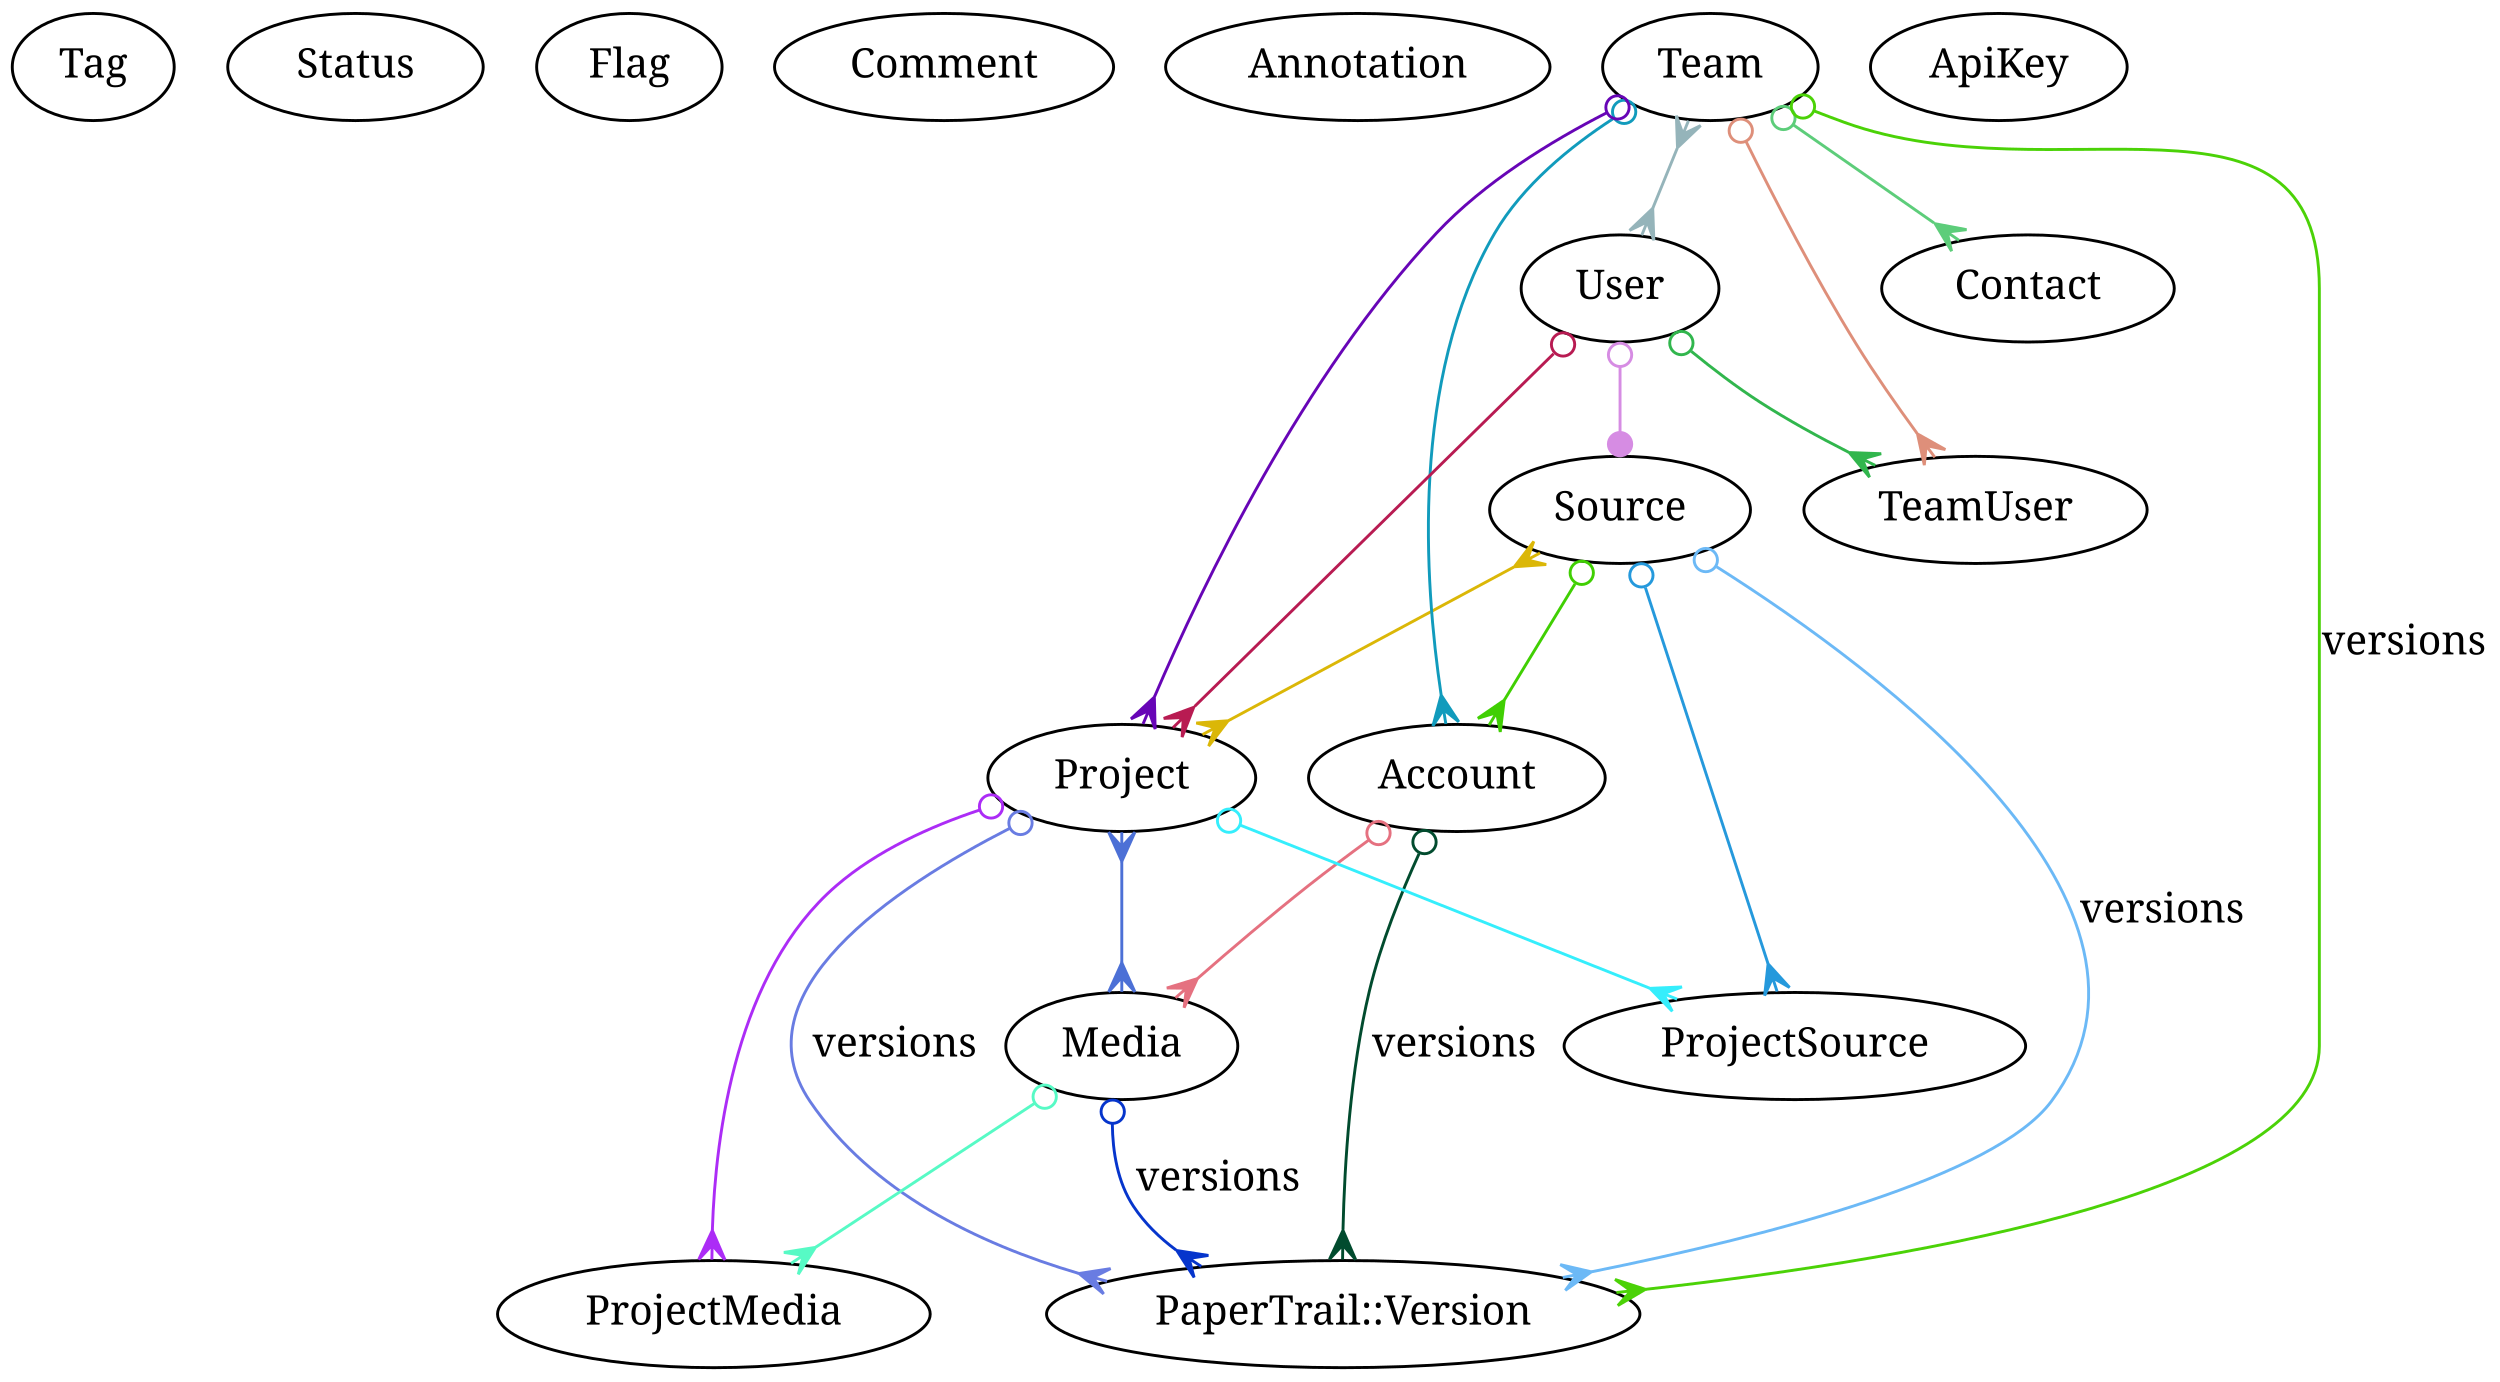
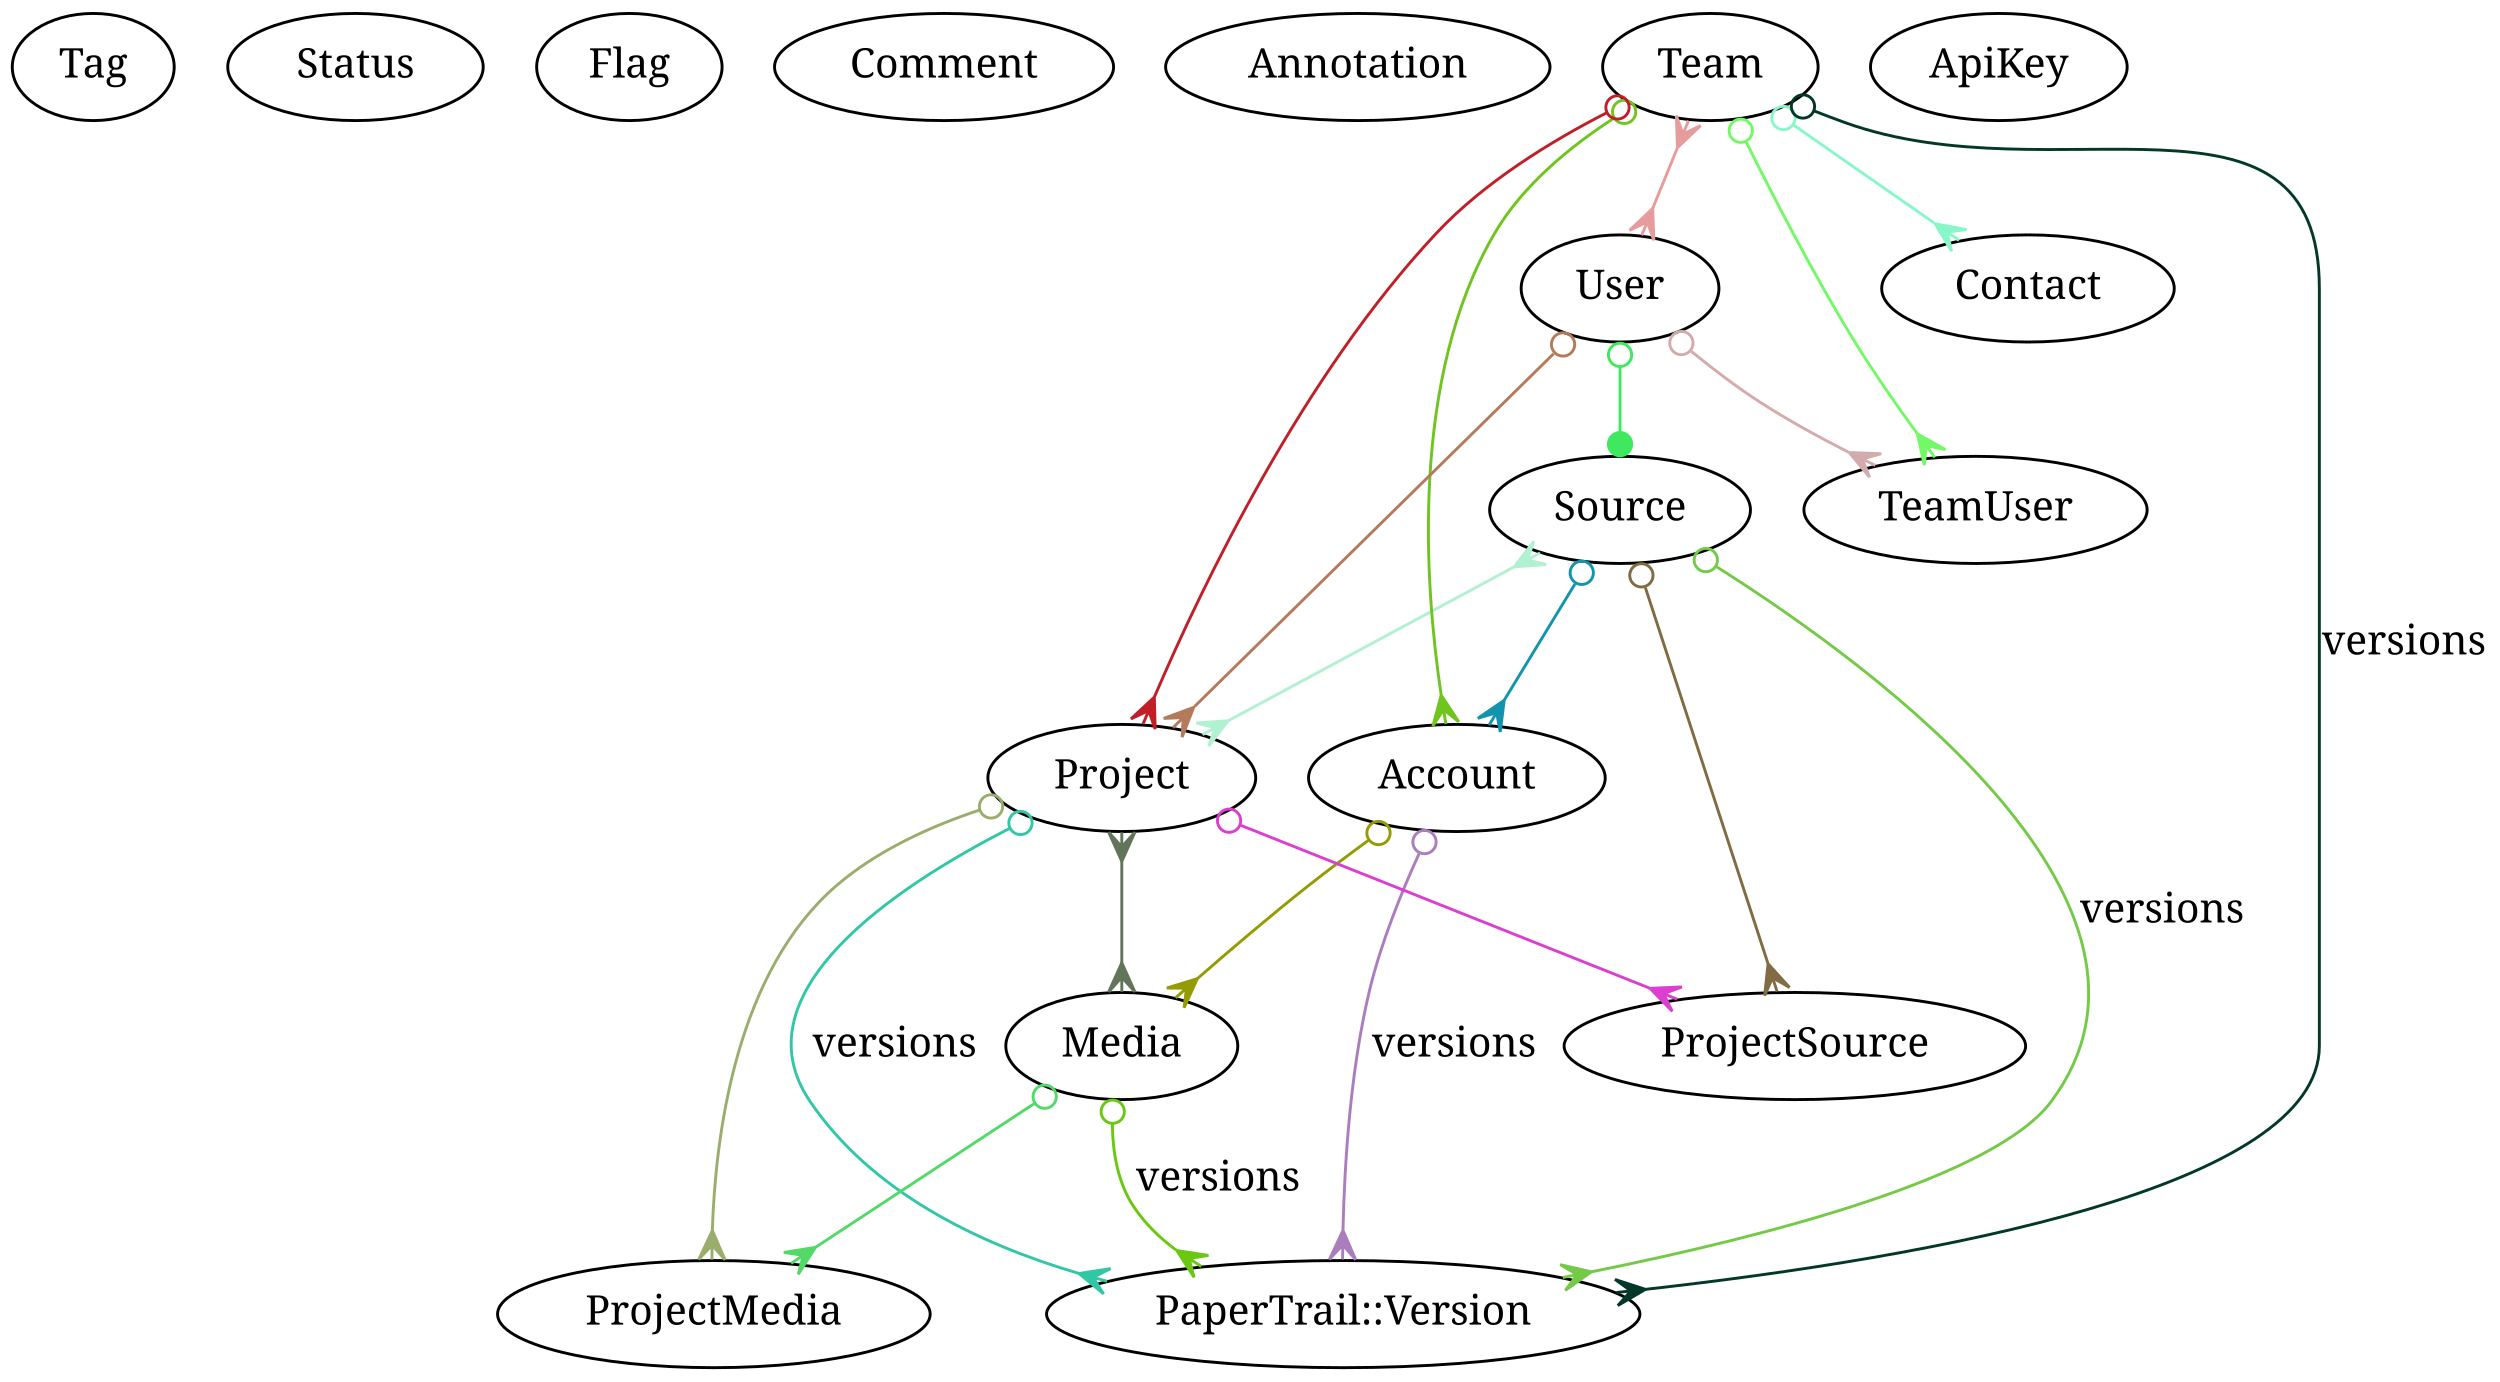
<svg xmlns="http://www.w3.org/2000/svg" width="858pt" height="474pt" viewBox="0.00 0.00 858.00 474.00">
  <g id="graph1" class="graph" transform="scale(1 1) rotate(0) translate(4 470)">
    <polygon fill="none" stroke="none" points="-4,5 -4,-470 855,-470 855,5 -4,5" />
    <g id="node1" class="node">
      <ellipse fill="none" stroke="black" cx="28" cy="-447" rx="27.788" ry="18.385" />
      <text text-anchor="middle" x="28" y="-443.4" font-family="Times Roman,serif" font-size="14.00">Tag</text>
    </g>
    <g id="node2" class="node">
      <ellipse fill="none" stroke="black" cx="118" cy="-447" rx="43.841" ry="18.385" />
      <text text-anchor="middle" x="118" y="-443.4" font-family="Times Roman,serif" font-size="14.00">Status</text>
    </g>
    <g id="node3" class="node">
      <ellipse fill="none" stroke="black" cx="212" cy="-447" rx="31.82" ry="18.385" />
      <text text-anchor="middle" x="212" y="-443.4" font-family="Times Roman,serif" font-size="14.00">Flag</text>
    </g>
    <g id="node4" class="node">
      <ellipse fill="none" stroke="black" cx="320" cy="-447" rx="58.188" ry="18.385" />
      <text text-anchor="middle" x="320" y="-443.4" font-family="Times Roman,serif" font-size="14.00">Comment</text>
    </g>
    <g id="node5" class="node">
      <ellipse fill="none" stroke="black" cx="462" cy="-447" rx="65.968" ry="18.385" />
      <text text-anchor="middle" x="462" y="-443.4" font-family="Times Roman,serif" font-size="14.00">Annotation</text>
    </g>
    <g id="node6" class="node">
      <ellipse fill="none" stroke="black" cx="552" cy="-295" rx="44.758" ry="18.385" />
      <text text-anchor="middle" x="552" y="-291.4" font-family="Times Roman,serif" font-size="14.00">Source</text>
    </g>
    <g id="node8" class="node">
      <ellipse fill="none" stroke="black" cx="612" cy="-111" rx="79.196" ry="18.385" />
      <text text-anchor="middle" x="612" y="-107.4" font-family="Times Roman,serif" font-size="14.00">ProjectSource</text>
    </g>
    <g id="edge6" class="edge">
-       <path fill="none" stroke="#2599dc" d="M560.697,-268.329C571.9,-233.974 591.29,-174.511 602.753,-139.357" />
-       <ellipse fill="none" stroke="#2599dc" cx="559.323" cy="-272.542" rx="4" ry="4" />
-       <polygon fill="#2599dc" stroke="#2599dc" points="602.8,-139.212 610.179,-131.1 604.35,-134.459 605.901,-129.705 605.901,-129.705 605.901,-129.705 604.35,-134.459 601.622,-128.31 602.8,-139.212 602.8,-139.212" />
+       <path fill="none" stroke="#816b42" d="M560.697,-268.329C571.9,-233.974 591.29,-174.511 602.753,-139.357" />
+       <ellipse fill="none" stroke="#816b42" cx="559.323" cy="-272.542" rx="4" ry="4" />
+       <polygon fill="#816b42" stroke="#816b42" points="602.8,-139.212 610.179,-131.1 604.35,-134.459 605.901,-129.705 605.901,-129.705 605.901,-129.705 604.35,-134.459 601.622,-128.31 602.8,-139.212 602.8,-139.212" />
    </g>
    <g id="node9" class="node">
      <ellipse fill="none" stroke="black" cx="496" cy="-203" rx="50.912" ry="18.385" />
      <text text-anchor="middle" x="496" y="-199.4" font-family="Times Roman,serif" font-size="14.00">Account</text>
    </g>
    <g id="edge4" class="edge">
-       <path fill="none" stroke="#40cf03" d="M536.555,-269.626C529.022,-257.251 519.961,-242.364 512.315,-229.804" />
-       <ellipse fill="none" stroke="#40cf03" cx="538.856" cy="-273.407" rx="4" ry="4" />
-       <polygon fill="#40cf03" stroke="#40cf03" points="512.24,-229.68 510.885,-218.799 509.641,-225.409 507.041,-221.138 507.041,-221.138 507.041,-221.138 509.641,-225.409 503.197,-223.478 512.24,-229.68 512.24,-229.68" />
+       <path fill="none" stroke="#1394ae" d="M536.555,-269.626C529.022,-257.251 519.961,-242.364 512.315,-229.804" />
+       <ellipse fill="none" stroke="#1394ae" cx="538.856" cy="-273.407" rx="4" ry="4" />
+       <polygon fill="#1394ae" stroke="#1394ae" points="512.24,-229.68 510.885,-218.799 509.641,-225.409 507.041,-221.138 507.041,-221.138 507.041,-221.138 509.641,-225.409 503.197,-223.478 512.24,-229.68 512.24,-229.68" />
    </g>
    <g id="node10" class="node">
      <ellipse fill="none" stroke="black" cx="381" cy="-203" rx="45.962" ry="18.385" />
      <text text-anchor="middle" x="381" y="-199.4" font-family="Times Roman,serif" font-size="14.00">Project</text>
    </g>
    <g id="edge8" class="edge">
-       <path fill="none" stroke="#dbb707" d="M515.488,-275.356C486.632,-259.831 446.54,-238.261 417.648,-222.717" />
-       <polygon fill="#dbb707" stroke="#dbb707" points="515.72,-275.481 522.394,-284.181 520.123,-277.85 524.526,-280.219 524.526,-280.219 524.526,-280.219 520.123,-277.85 526.658,-276.256 515.72,-275.481 515.72,-275.481" />
-       <polygon fill="#dbb707" stroke="#dbb707" points="417.496,-222.635 410.822,-213.934 413.093,-220.266 408.689,-217.897 408.689,-217.897 408.689,-217.897 413.093,-220.266 406.557,-221.86 417.496,-222.635 417.496,-222.635" />
+       <path fill="none" stroke="#b1f0d1" d="M515.488,-275.356C486.632,-259.831 446.54,-238.261 417.648,-222.717" />
+       <polygon fill="#b1f0d1" stroke="#b1f0d1" points="515.72,-275.481 522.394,-284.181 520.123,-277.85 524.526,-280.219 524.526,-280.219 524.526,-280.219 520.123,-277.85 526.658,-276.256 515.72,-275.481 515.72,-275.481" />
+       <polygon fill="#b1f0d1" stroke="#b1f0d1" points="417.496,-222.635 410.822,-213.934 413.093,-220.266 408.689,-217.897 408.689,-217.897 408.689,-217.897 413.093,-220.266 406.557,-221.86 417.496,-222.635 417.496,-222.635" />
    </g>
    <g id="node18" class="node">
      <ellipse fill="none" stroke="black" cx="457" cy="-19" rx="101.823" ry="18.385" />
      <text text-anchor="middle" x="457" y="-15.4" font-family="Times Roman,serif" font-size="14.00">PaperTrail::Version</text>
    </g>
    <g id="edge2" class="edge">
-       <path fill="none" stroke="#6cb9f6" d="M585.108,-275.493C642.505,-239.212 749.797,-158.955 700,-92 680.786,-66.166 604.283,-46.033 542.182,-33.513" />
-       <ellipse fill="none" stroke="#6cb9f6" cx="581.428" cy="-277.787" rx="4" ry="4" />
-       <polygon fill="#6cb9f6" stroke="#6cb9f6" points="542.159,-33.509 533.222,-27.155 537.254,-32.539 532.349,-31.57 532.349,-31.57 532.349,-31.57 537.254,-32.539 531.477,-35.984 542.159,-33.509 542.159,-33.509" />
+       <path fill="none" stroke="#74ca47" d="M585.108,-275.493C642.505,-239.212 749.797,-158.955 700,-92 680.786,-66.166 604.283,-46.033 542.182,-33.513" />
+       <ellipse fill="none" stroke="#74ca47" cx="581.428" cy="-277.787" rx="4" ry="4" />
+       <polygon fill="#74ca47" stroke="#74ca47" points="542.159,-33.509 533.222,-27.155 537.254,-32.539 532.349,-31.57 532.349,-31.57 532.349,-31.57 537.254,-32.539 531.477,-35.984 542.159,-33.509 542.159,-33.509" />
      <text text-anchor="middle" x="738" y="-153.4" font-family="Times Roman,serif" font-size="14.00">versions</text>
    </g>
    <g id="node7" class="node">
      <ellipse fill="none" stroke="black" cx="583" cy="-447" rx="36.977" ry="18.385" />
      <text text-anchor="middle" x="583" y="-443.4" font-family="Times Roman,serif" font-size="14.00">Team</text>
    </g>
    <g id="edge14" class="edge">
-       <path fill="none" stroke="#119bbc" d="M549.665,-429.291C534.822,-419.664 518.567,-406.362 509,-390 480.021,-340.439 484.809,-270.381 490.586,-231.612" />
-       <ellipse fill="none" stroke="#119bbc" cx="553.403" cy="-431.61" rx="4" ry="4" />
-       <polygon fill="#119bbc" stroke="#119bbc" points="490.617,-231.422 496.657,-222.269 491.416,-226.486 492.214,-221.55 492.214,-221.55 492.214,-221.55 491.416,-226.486 487.772,-220.831 490.617,-231.422 490.617,-231.422" />
+       <path fill="none" stroke="#70c41e" d="M549.665,-429.291C534.822,-419.664 518.567,-406.362 509,-390 480.021,-340.439 484.809,-270.381 490.586,-231.612" />
+       <ellipse fill="none" stroke="#70c41e" cx="553.403" cy="-431.61" rx="4" ry="4" />
+       <polygon fill="#70c41e" stroke="#70c41e" points="490.617,-231.422 496.657,-222.269 491.416,-226.486 492.214,-221.55 492.214,-221.55 492.214,-221.55 491.416,-226.486 487.772,-220.831 490.617,-231.422 490.617,-231.422" />
    </g>
    <g id="edge12" class="edge">
-       <path fill="none" stroke="#6705b6" d="M547.332,-431.253C528.244,-421.481 505.366,-407.453 489,-390 443.351,-341.319 408.968,-269.925 392.254,-230.941" />
-       <ellipse fill="none" stroke="#6705b6" cx="551.126" cy="-433.138" rx="4" ry="4" />
-       <polygon fill="#6705b6" stroke="#6705b6" points="392.174,-230.75 392.443,-219.788 390.235,-226.142 388.296,-221.533 388.296,-221.533 388.296,-221.533 390.235,-226.142 384.148,-223.279 392.174,-230.75 392.174,-230.75" />
+       <path fill="none" stroke="#c01f27" d="M547.332,-431.253C528.244,-421.481 505.366,-407.453 489,-390 443.351,-341.319 408.968,-269.925 392.254,-230.941" />
+       <ellipse fill="none" stroke="#c01f27" cx="551.126" cy="-433.138" rx="4" ry="4" />
+       <polygon fill="#c01f27" stroke="#c01f27" points="392.174,-230.75 392.443,-219.788 390.235,-226.142 388.296,-221.533 388.296,-221.533 388.296,-221.533 390.235,-226.142 384.148,-223.279 392.174,-230.75 392.174,-230.75" />
    </g>
    <g id="node11" class="node">
      <ellipse fill="none" stroke="black" cx="692" cy="-371" rx="50.205" ry="18.385" />
      <text text-anchor="middle" x="692" y="-367.4" font-family="Times Roman,serif" font-size="14.00">Contact</text>
    </g>
    <g id="edge20" class="edge">
-       <path fill="none" stroke="#5dcd7a" d="M611.561,-427.086C626.341,-416.781 644.44,-404.161 659.725,-393.504" />
-       <ellipse fill="none" stroke="#5dcd7a" cx="608.077" cy="-429.515" rx="4" ry="4" />
-       <polygon fill="#5dcd7a" stroke="#5dcd7a" points="660.15,-393.207 670.927,-391.179 664.251,-390.348 668.353,-387.488 668.353,-387.488 668.353,-387.488 664.251,-390.348 665.779,-383.797 660.15,-393.207 660.15,-393.207" />
+       <path fill="none" stroke="#87f7ca" d="M611.561,-427.086C626.341,-416.781 644.44,-404.161 659.725,-393.504" />
+       <ellipse fill="none" stroke="#87f7ca" cx="608.077" cy="-429.515" rx="4" ry="4" />
+       <polygon fill="#87f7ca" stroke="#87f7ca" points="660.15,-393.207 670.927,-391.179 664.251,-390.348 668.353,-387.488 668.353,-387.488 668.353,-387.488 664.251,-390.348 665.779,-383.797 660.15,-393.207 660.15,-393.207" />
    </g>
    <g id="node12" class="node">
      <ellipse fill="none" stroke="black" cx="674" cy="-295" rx="58.898" ry="18.385" />
      <text text-anchor="middle" x="674" y="-291.4" font-family="Times Roman,serif" font-size="14.00">TeamUser</text>
    </g>
    <g id="edge16" class="edge">
-       <path fill="none" stroke="#de8f7a" d="M595.249,-421.425C604.844,-401.991 618.89,-374.808 633,-352 639.383,-341.682 647,-330.771 653.927,-321.288" />
-       <ellipse fill="none" stroke="#de8f7a" cx="593.433" cy="-425.133" rx="4" ry="4" />
-       <polygon fill="#de8f7a" stroke="#de8f7a" points="654.086,-321.073 663.655,-315.717 657.063,-317.056 660.039,-313.038 660.039,-313.038 660.039,-313.038 657.063,-317.056 656.424,-310.359 654.086,-321.073 654.086,-321.073" />
+       <path fill="none" stroke="#72f965" d="M595.249,-421.425C604.844,-401.991 618.89,-374.808 633,-352 639.383,-341.682 647,-330.771 653.927,-321.288" />
+       <ellipse fill="none" stroke="#72f965" cx="593.433" cy="-425.133" rx="4" ry="4" />
+       <polygon fill="#72f965" stroke="#72f965" points="654.086,-321.073 663.655,-315.717 657.063,-317.056 660.039,-313.038 660.039,-313.038 660.039,-313.038 657.063,-317.056 656.424,-310.359 654.086,-321.073 654.086,-321.073" />
    </g>
    <g id="node15" class="node">
      <ellipse fill="none" stroke="black" cx="552" cy="-371" rx="33.941" ry="18.385" />
      <text text-anchor="middle" x="552" y="-367.4" font-family="Times Roman,serif" font-size="14.00">User</text>
    </g>
    <g id="edge18" class="edge">
-       <path fill="none" stroke="#95b4ba" d="M571.614,-419.085C568.883,-412.392 565.97,-405.249 563.246,-398.571" />
-       <polygon fill="#95b4ba" stroke="#95b4ba" points="571.719,-419.343 571.329,-430.302 573.607,-423.973 575.496,-428.603 575.496,-428.603 575.496,-428.603 573.607,-423.973 579.662,-426.903 571.719,-419.343 571.719,-419.343" />
-       <polygon fill="#95b4ba" stroke="#95b4ba" points="563.212,-398.487 563.602,-387.528 561.324,-393.858 559.435,-389.228 559.435,-389.228 559.435,-389.228 561.324,-393.858 555.268,-390.928 563.212,-398.487 563.212,-398.487" />
+       <path fill="none" stroke="#e69b9c" d="M571.614,-419.085C568.883,-412.392 565.97,-405.249 563.246,-398.571" />
+       <polygon fill="#e69b9c" stroke="#e69b9c" points="571.719,-419.343 571.329,-430.302 573.607,-423.973 575.496,-428.603 575.496,-428.603 575.496,-428.603 573.607,-423.973 579.662,-426.903 571.719,-419.343 571.719,-419.343" />
+       <polygon fill="#e69b9c" stroke="#e69b9c" points="563.212,-398.487 563.602,-387.528 561.324,-393.858 559.435,-389.228 559.435,-389.228 559.435,-389.228 561.324,-393.858 555.268,-390.928 563.212,-398.487 563.212,-398.487" />
    </g>
    <g id="edge10" class="edge">
-       <path fill="none" stroke="#4bd207" d="M618.631,-431.916C622.119,-430.55 625.618,-429.223 629,-428 701.176,-401.913 792,-447.746 792,-371 792,-371 792,-371 792,-111 792,-62.384 659.148,-38.514 560.769,-27.503" />
-       <ellipse fill="none" stroke="#4bd207" cx="614.777" cy="-433.456" rx="4" ry="4" />
-       <polygon fill="#4bd207" stroke="#4bd207" points="560.703,-27.496 551.249,-21.94 555.732,-26.955 550.762,-26.413 550.762,-26.413 550.762,-26.413 555.732,-26.955 550.275,-30.887 560.703,-27.496 560.703,-27.496" />
+       <path fill="none" stroke="#03372a" d="M618.631,-431.916C622.119,-430.55 625.618,-429.223 629,-428 701.176,-401.913 792,-447.746 792,-371 792,-371 792,-371 792,-111 792,-62.384 659.148,-38.514 560.769,-27.503" />
+       <ellipse fill="none" stroke="#03372a" cx="614.777" cy="-433.456" rx="4" ry="4" />
+       <polygon fill="#03372a" stroke="#03372a" points="560.703,-27.496 551.249,-21.94 555.732,-26.955 550.762,-26.413 550.762,-26.413 550.762,-26.413 555.732,-26.955 550.275,-30.887 560.703,-27.496 560.703,-27.496" />
      <text text-anchor="middle" x="821" y="-245.4" font-family="Times Roman,serif" font-size="14.00">versions</text>
    </g>
    <g id="node14" class="node">
      <ellipse fill="none" stroke="black" cx="381" cy="-111" rx="39.807" ry="18.385" />
      <text text-anchor="middle" x="381" y="-107.4" font-family="Times Roman,serif" font-size="14.00">Media</text>
    </g>
    <g id="edge24" class="edge">
-       <path fill="none" stroke="#e57180" d="M465.625,-181.59C458.761,-176.58 451.566,-171.188 445,-166 432.205,-155.889 418.437,-144.172 406.961,-134.158" />
-       <ellipse fill="none" stroke="#e57180" cx="469.101" cy="-184.106" rx="4" ry="4" />
-       <polygon fill="#e57180" stroke="#e57180" points="406.936,-134.136 402.392,-124.156 403.179,-130.837 399.422,-127.537 399.422,-127.537 399.422,-127.537 403.179,-130.837 396.453,-130.919 406.936,-134.136 406.936,-134.136" />
+       <path fill="none" stroke="#959b02" d="M465.625,-181.59C458.761,-176.58 451.566,-171.188 445,-166 432.205,-155.889 418.437,-144.172 406.961,-134.158" />
+       <ellipse fill="none" stroke="#959b02" cx="469.101" cy="-184.106" rx="4" ry="4" />
+       <polygon fill="#959b02" stroke="#959b02" points="406.936,-134.136 402.392,-124.156 403.179,-130.837 399.422,-127.537 399.422,-127.537 399.422,-127.537 403.179,-130.837 396.453,-130.919 406.936,-134.136 406.936,-134.136" />
    </g>
    <g id="edge22" class="edge">
-       <path fill="none" stroke="#014b2e" d="M483.029,-177.031C476.805,-163.372 469.874,-146.15 466,-130 459.451,-102.695 457.436,-70.645 456.918,-48.023" />
-       <ellipse fill="none" stroke="#014b2e" cx="484.889" cy="-181.003" rx="4" ry="4" />
-       <polygon fill="#014b2e" stroke="#014b2e" points="456.914,-47.736 461.271,-37.673 456.843,-42.737 456.771,-37.737 456.771,-37.737 456.771,-37.737 456.843,-42.737 452.272,-37.801 456.914,-47.736 456.914,-47.736" />
+       <path fill="none" stroke="#ab7dbd" d="M483.029,-177.031C476.805,-163.372 469.874,-146.15 466,-130 459.451,-102.695 457.436,-70.645 456.918,-48.023" />
+       <ellipse fill="none" stroke="#ab7dbd" cx="484.889" cy="-181.003" rx="4" ry="4" />
+       <polygon fill="#ab7dbd" stroke="#ab7dbd" points="456.914,-47.736 461.271,-37.673 456.843,-42.737 456.771,-37.737 456.771,-37.737 456.771,-37.737 456.843,-42.737 452.272,-37.801 456.914,-47.736 456.914,-47.736" />
      <text text-anchor="middle" x="495" y="-107.4" font-family="Times Roman,serif" font-size="14.00">versions</text>
    </g>
    <g id="edge28" class="edge">
-       <path fill="none" stroke="#35eefc" d="M421.693,-186.793C460.845,-171.2 520.122,-147.592 562.102,-130.873" />
-       <ellipse fill="none" stroke="#35eefc" cx="417.813" cy="-188.339" rx="4" ry="4" />
-       <polygon fill="#35eefc" stroke="#35eefc" points="562.289,-130.798 573.244,-131.279 566.934,-128.948 571.579,-127.098 571.579,-127.098 571.579,-127.098 566.934,-128.948 569.914,-122.918 562.289,-130.798 562.289,-130.798" />
+       <path fill="none" stroke="#dc3fd0" d="M421.693,-186.793C460.845,-171.2 520.122,-147.592 562.102,-130.873" />
+       <ellipse fill="none" stroke="#dc3fd0" cx="417.813" cy="-188.339" rx="4" ry="4" />
+       <polygon fill="#dc3fd0" stroke="#dc3fd0" points="562.289,-130.798 573.244,-131.279 566.934,-128.948 571.579,-127.098 571.579,-127.098 571.579,-127.098 566.934,-128.948 569.914,-122.918 562.289,-130.798 562.289,-130.798" />
    </g>
    <g id="node13" class="node">
      <ellipse fill="none" stroke="black" cx="241" cy="-19" rx="74.246" ry="18.385" />
      <text text-anchor="middle" x="241" y="-15.4" font-family="Times Roman,serif" font-size="14.00">ProjectMedia</text>
    </g>
    <g id="edge30" class="edge">
-       <path fill="none" stroke="#ac2cf6" d="M332.246,-192.014C315.254,-186.373 296.965,-178.06 283,-166 248.923,-136.57 241.566,-81.594 240.48,-47.852" />
-       <ellipse fill="none" stroke="#ac2cf6" cx="336.124" cy="-193.227" rx="4" ry="4" />
-       <polygon fill="#ac2cf6" stroke="#ac2cf6" points="240.478,-47.701 244.822,-37.632 240.4,-42.701 240.322,-37.702 240.322,-37.702 240.322,-37.702 240.4,-42.701 235.823,-37.772 240.478,-47.701 240.478,-47.701" />
+       <path fill="none" stroke="#9aad6c" d="M332.246,-192.014C315.254,-186.373 296.965,-178.06 283,-166 248.923,-136.57 241.566,-81.594 240.48,-47.852" />
+       <ellipse fill="none" stroke="#9aad6c" cx="336.124" cy="-193.227" rx="4" ry="4" />
+       <polygon fill="#9aad6c" stroke="#9aad6c" points="240.478,-47.701 244.822,-37.632 240.4,-42.701 240.322,-37.702 240.322,-37.702 240.322,-37.702 240.4,-42.701 235.823,-37.772 240.478,-47.701 240.478,-47.701" />
    </g>
    <g id="edge32" class="edge">
-       <path fill="none" stroke="#4c70d6" d="M381,-174.342C381,-163.283 381,-150.657 381,-139.604" />
-       <polygon fill="#4c70d6" stroke="#4c70d6" points="381,-174.382 376.5,-184.382 381,-179.382 381,-184.382 381,-184.382 381,-184.382 381,-179.382 385.5,-184.382 381,-174.382 381,-174.382" />
-       <polygon fill="#4c70d6" stroke="#4c70d6" points="381,-139.59 385.5,-129.59 381,-134.59 381,-129.59 381,-129.59 381,-129.59 381,-134.59 376.5,-129.59 381,-139.59 381,-139.59" />
+       <path fill="none" stroke="#62755b" d="M381,-174.342C381,-163.283 381,-150.657 381,-139.604" />
+       <polygon fill="#62755b" stroke="#62755b" points="381,-174.382 376.5,-184.382 381,-179.382 381,-184.382 381,-184.382 381,-184.382 381,-179.382 385.5,-184.382 381,-174.382 381,-174.382" />
+       <polygon fill="#62755b" stroke="#62755b" points="381,-139.59 385.5,-129.59 381,-134.59 381,-129.59 381,-129.59 381,-129.59 381,-134.59 376.5,-129.59 381,-139.59 381,-139.59" />
    </g>
    <g id="edge26" class="edge">
-       <path fill="none" stroke="#697ce2" d="M342.511,-185.707C302.461,-165.21 248.837,-129.129 274,-92 294.961,-61.071 331.351,-43.246 366.188,-32.972" />
-       <ellipse fill="none" stroke="#697ce2" cx="346.23" cy="-187.563" rx="4" ry="4" />
-       <polygon fill="#697ce2" stroke="#697ce2" points="366.32,-32.936 377.158,-34.608 371.139,-31.603 375.958,-30.27 375.958,-30.27 375.958,-30.27 371.139,-31.603 374.759,-25.933 366.32,-32.936 366.32,-32.936" />
+       <path fill="none" stroke="#31c7a6" d="M342.511,-185.707C302.461,-165.21 248.837,-129.129 274,-92 294.961,-61.071 331.351,-43.246 366.188,-32.972" />
+       <ellipse fill="none" stroke="#31c7a6" cx="346.23" cy="-187.563" rx="4" ry="4" />
+       <polygon fill="#31c7a6" stroke="#31c7a6" points="366.32,-32.936 377.158,-34.608 371.139,-31.603 375.958,-30.27 375.958,-30.27 375.958,-30.27 371.139,-31.603 374.759,-25.933 366.32,-32.936 366.32,-32.936" />
      <text text-anchor="middle" x="303" y="-107.4" font-family="Times Roman,serif" font-size="14.00">versions</text>
    </g>
    <g id="edge36" class="edge">
-       <path fill="none" stroke="#57fac5" d="M351.169,-91.397C329.16,-76.934 299.144,-57.209 276,-42" />
-       <ellipse fill="none" stroke="#57fac5" cx="354.539" cy="-93.611" rx="4" ry="4" />
-       <polygon fill="#57fac5" stroke="#57fac5" points="275.855,-41.904 269.969,-32.652 271.676,-39.159 267.498,-36.413 267.498,-36.413 267.498,-36.413 271.676,-39.159 265.026,-40.173 275.855,-41.904 275.855,-41.904" />
+       <path fill="none" stroke="#53d968" d="M351.169,-91.397C329.16,-76.934 299.144,-57.209 276,-42" />
+       <ellipse fill="none" stroke="#53d968" cx="354.539" cy="-93.611" rx="4" ry="4" />
+       <polygon fill="#53d968" stroke="#53d968" points="275.855,-41.904 269.969,-32.652 271.676,-39.159 267.498,-36.413 267.498,-36.413 267.498,-36.413 271.676,-39.159 265.026,-40.173 275.855,-41.904 275.855,-41.904" />
    </g>
    <g id="edge34" class="edge">
-       <path fill="none" stroke="#0635cc" d="M377.75,-84.322C377.854,-74.707 379.567,-64.214 385,-56 388.855,-50.172 393.928,-45.212 399.601,-41.003" />
-       <ellipse fill="none" stroke="#0635cc" cx="377.886" cy="-88.468" rx="4" ry="4" />
-       <polygon fill="#0635cc" stroke="#0635cc" points="399.889,-40.816 410.725,-39.131 404.079,-38.088 408.27,-35.36 408.27,-35.36 408.27,-35.36 404.079,-38.088 405.814,-31.588 399.889,-40.816 399.889,-40.816" />
+       <path fill="none" stroke="#69c80f" d="M377.75,-84.322C377.854,-74.707 379.567,-64.214 385,-56 388.855,-50.172 393.928,-45.212 399.601,-41.003" />
+       <ellipse fill="none" stroke="#69c80f" cx="377.886" cy="-88.468" rx="4" ry="4" />
+       <polygon fill="#69c80f" stroke="#69c80f" points="399.889,-40.816 410.725,-39.131 404.079,-38.088 408.27,-35.36 408.27,-35.36 408.27,-35.36 404.079,-38.088 405.814,-31.588 399.889,-40.816 399.889,-40.816" />
      <text text-anchor="middle" x="414" y="-61.4" font-family="Times Roman,serif" font-size="14.00">versions</text>
    </g>
    <g id="edge38" class="edge">
-       <path fill="none" stroke="#d68ce3" d="M552,-344.073C552,-336.818 552,-328.972 552,-321.727" />
-       <ellipse fill="none" stroke="#d68ce3" cx="552" cy="-348.213" rx="4" ry="4" />
-       <ellipse fill="#d68ce3" stroke="#d68ce3" cx="552" cy="-317.57" rx="4" ry="4" />
+       <path fill="none" stroke="#3fe95f" d="M552,-344.073C552,-336.818 552,-328.972 552,-321.727" />
+       <ellipse fill="none" stroke="#3fe95f" cx="552" cy="-348.213" rx="4" ry="4" />
+       <ellipse fill="#3fe95f" stroke="#3fe95f" cx="552" cy="-317.57" rx="4" ry="4" />
    </g>
    <g id="edge42" class="edge">
-       <path fill="none" stroke="#b81b52" d="M529.206,-348.606C497.203,-317.165 439.165,-260.144 406.008,-227.57" />
-       <ellipse fill="none" stroke="#b81b52" cx="532.439" cy="-351.782" rx="4" ry="4" />
-       <polygon fill="#b81b52" stroke="#b81b52" points="405.673,-227.24 401.694,-217.022 402.107,-223.736 398.54,-220.232 398.54,-220.232 398.54,-220.232 402.107,-223.736 395.386,-223.442 405.673,-227.24 405.673,-227.24" />
+       <path fill="none" stroke="#b47a5b" d="M529.206,-348.606C497.203,-317.165 439.165,-260.144 406.008,-227.57" />
+       <ellipse fill="none" stroke="#b47a5b" cx="532.439" cy="-351.782" rx="4" ry="4" />
+       <polygon fill="#b47a5b" stroke="#b47a5b" points="405.673,-227.24 401.694,-217.022 402.107,-223.736 398.54,-220.232 398.54,-220.232 398.54,-220.232 402.107,-223.736 395.386,-223.442 405.673,-227.24 405.673,-227.24" />
    </g>
    <g id="edge40" class="edge">
-       <path fill="none" stroke="#31b64d" d="M576.424,-349.44C583.757,-343.447 591.987,-337.17 600,-332 609.518,-325.859 620.194,-319.991 630.411,-314.809" />
-       <ellipse fill="none" stroke="#31b64d" cx="573.045" cy="-352.261" rx="4" ry="4" />
-       <polygon fill="#31b64d" stroke="#31b64d" points="630.656,-314.689 641.614,-314.29 635.138,-312.472 639.62,-310.256 639.62,-310.256 639.62,-310.256 635.138,-312.472 637.625,-306.222 630.656,-314.689 630.656,-314.689" />
+       <path fill="none" stroke="#d4abad" d="M576.424,-349.44C583.757,-343.447 591.987,-337.17 600,-332 609.518,-325.859 620.194,-319.991 630.411,-314.809" />
+       <ellipse fill="none" stroke="#d4abad" cx="573.045" cy="-352.261" rx="4" ry="4" />
+       <polygon fill="#d4abad" stroke="#d4abad" points="630.656,-314.689 641.614,-314.29 635.138,-312.472 639.62,-310.256 639.62,-310.256 639.62,-310.256 635.138,-312.472 637.625,-306.222 630.656,-314.689 630.656,-314.689" />
    </g>
    <g id="node16" class="node">
      <ellipse fill="none" stroke="black" cx="682" cy="-447" rx="44.047" ry="18.385" />
      <text text-anchor="middle" x="682" y="-443.4" font-family="Times Roman,serif" font-size="14.00">ApiKey</text>
    </g>
  </g>
</svg>
